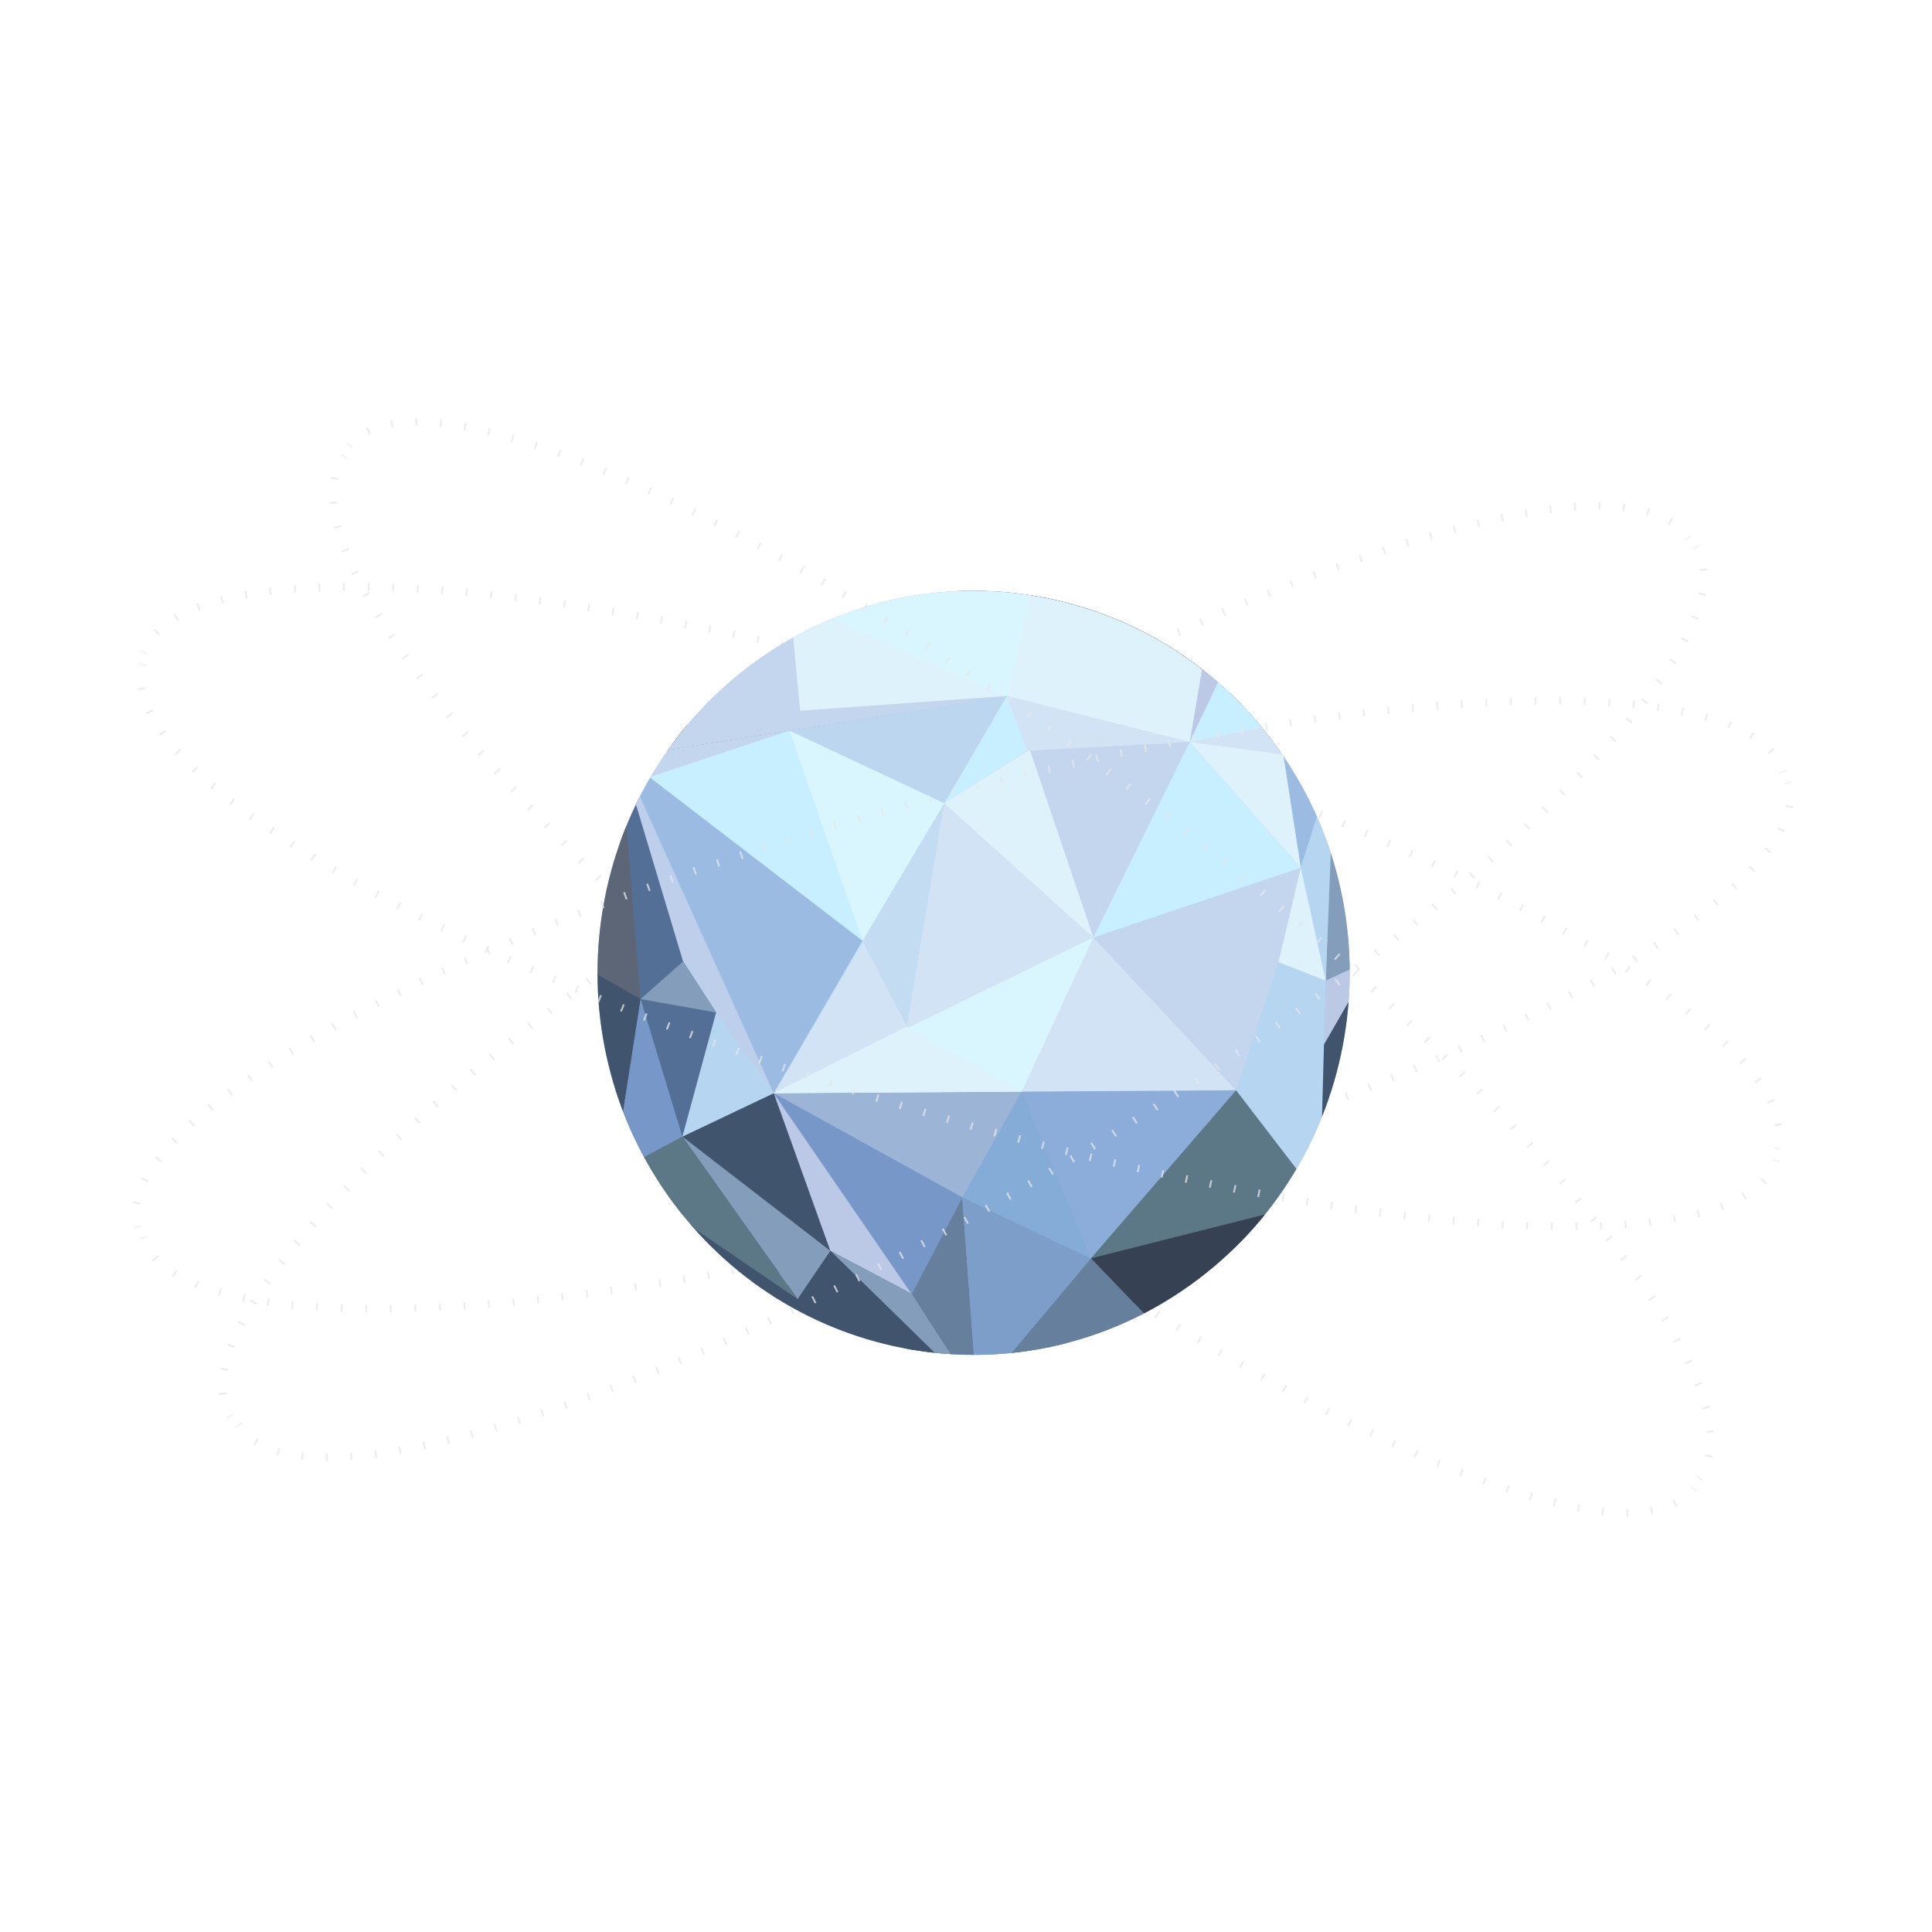
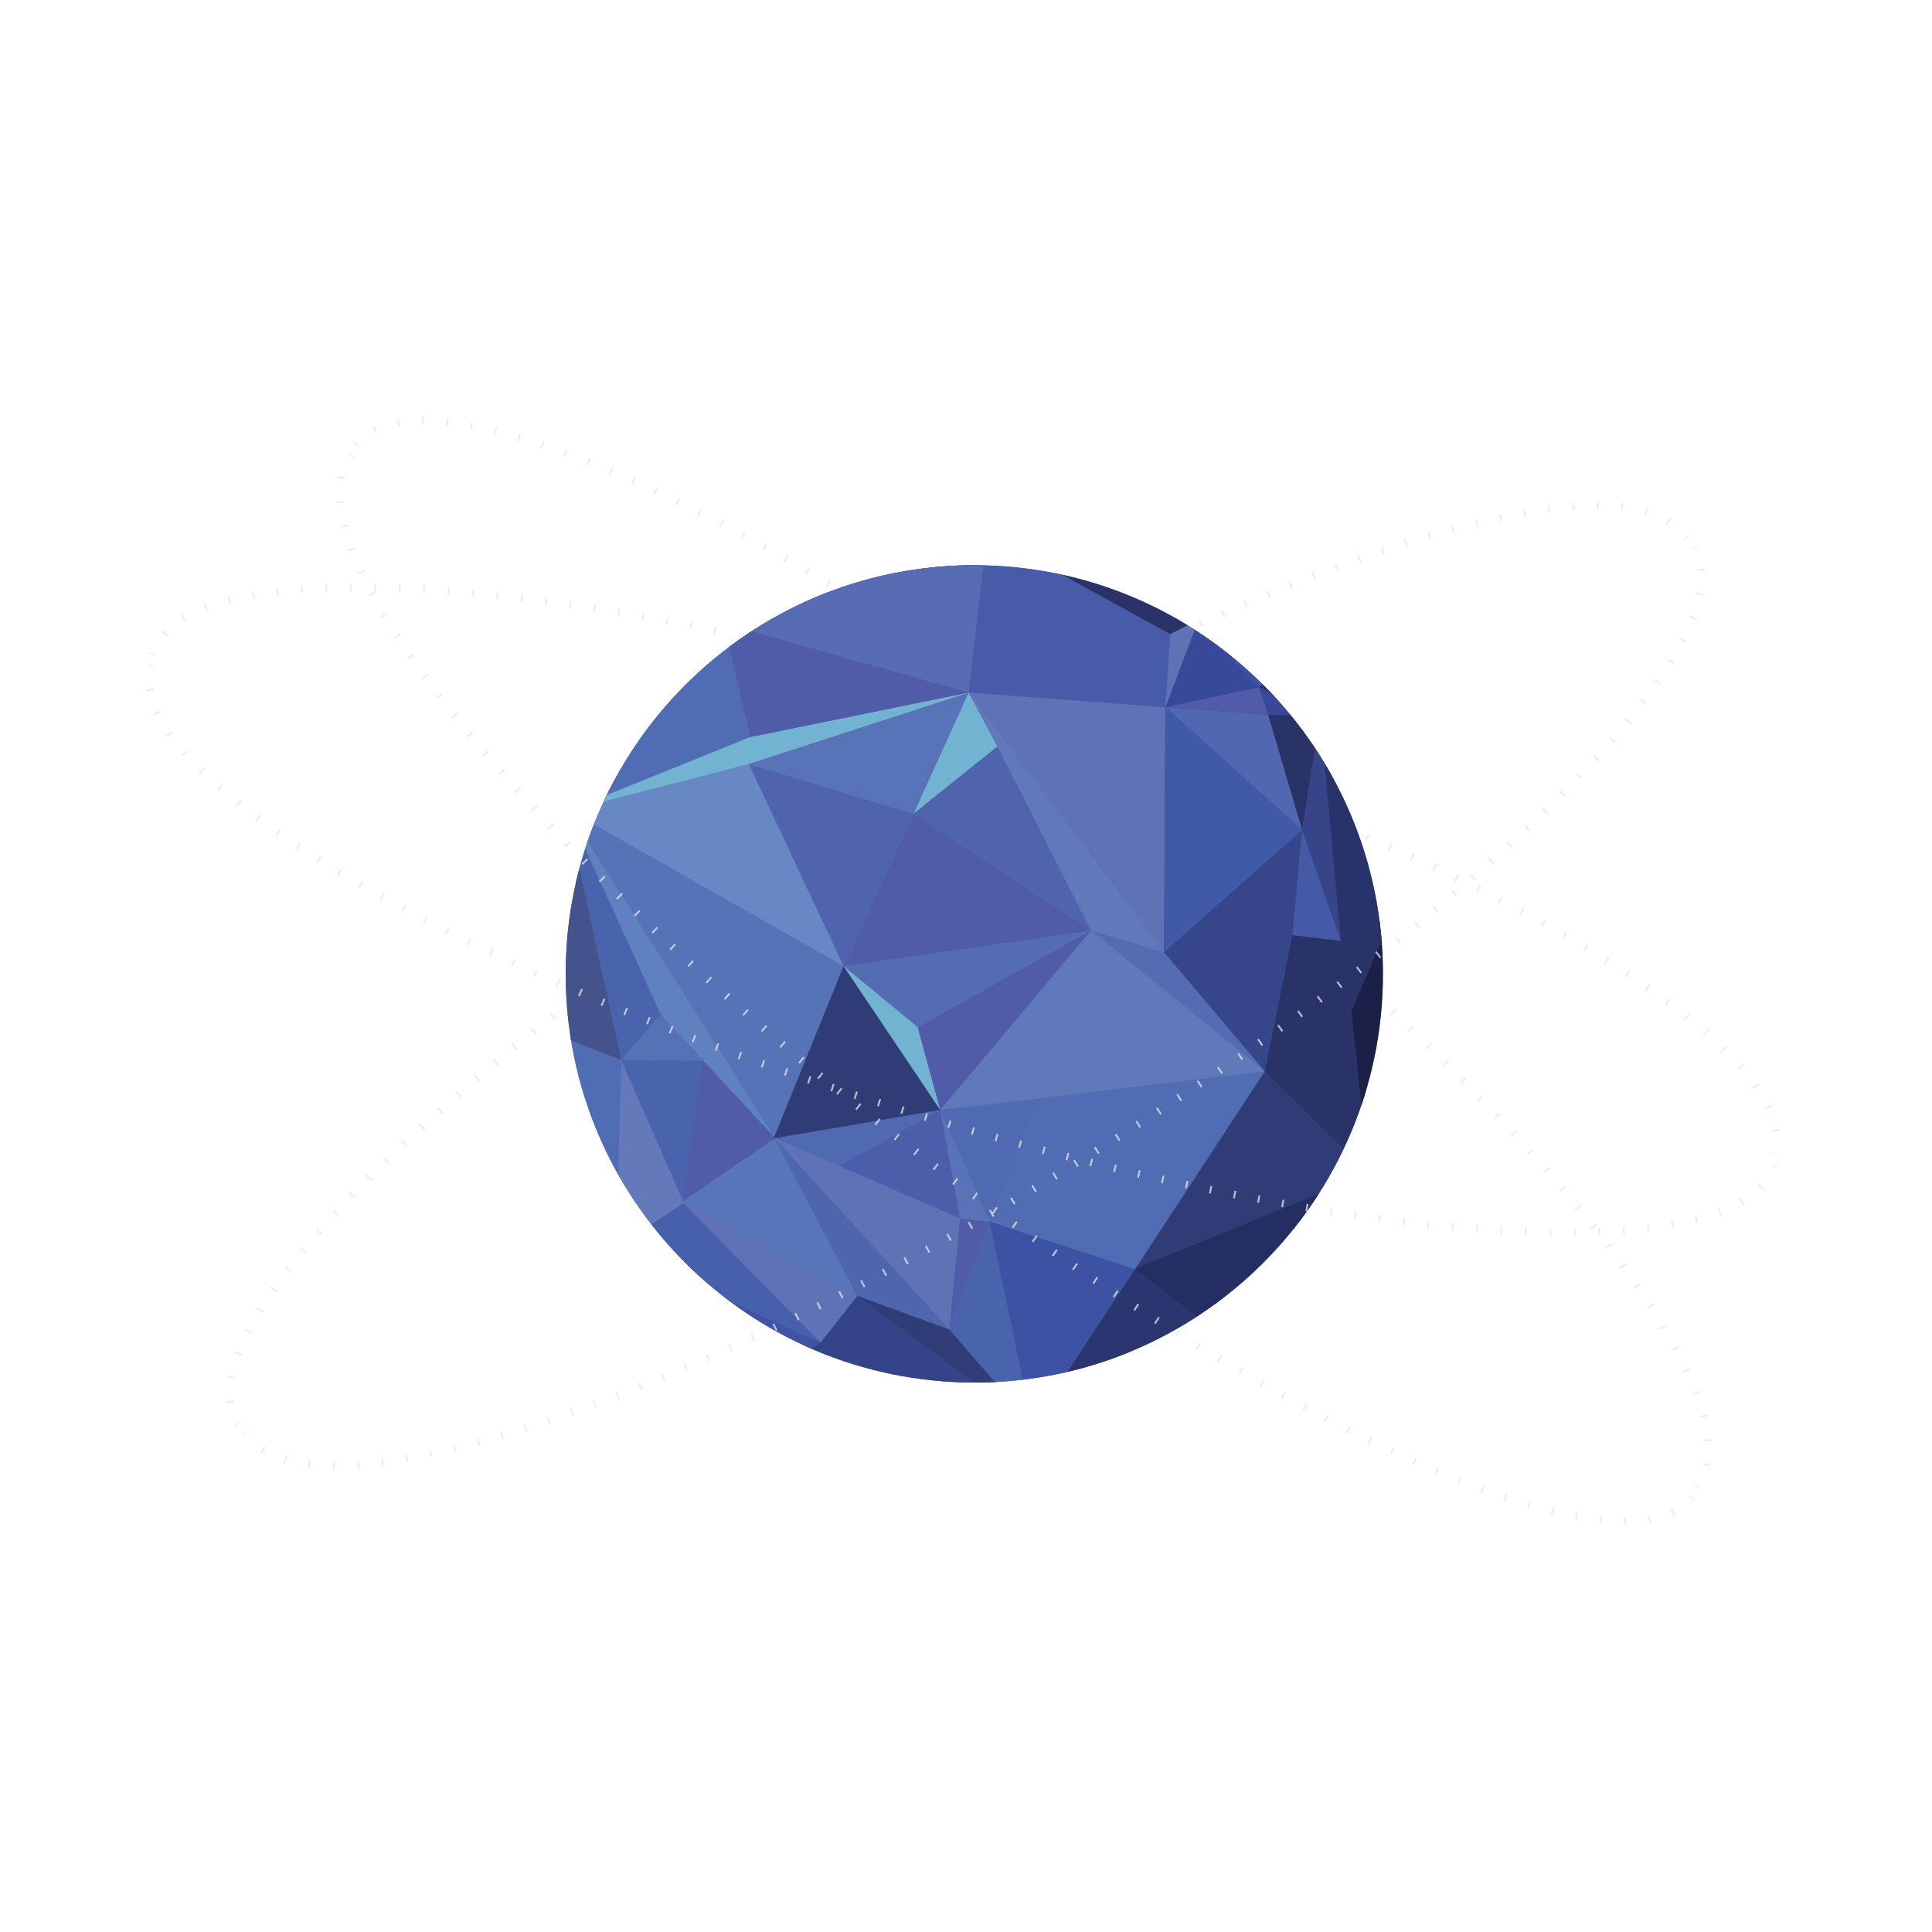
<svg xmlns="http://www.w3.org/2000/svg" xmlns:xlink="http://www.w3.org/1999/xlink" version="1.1" id="Layer_1" x="0px" y="0px" width="1024px" height="1024px" viewBox="0 0 1024 1024" enable-background="new 0 0 1024 1024" xml:space="preserve">
-   <rect x="-1104.61" y="-1389.835" display="none" width="4781.037" height="2764.835" />
-   <g id="MG_1_">
-     <g>
-       <defs>
-         <circle id="SVGID_9_" cx="1599.674" cy="514.625" r="168.07" />
-       </defs>
-       <use xlink:href="#SVGID_9_" overflow="visible" fill="#33726D" />
-       <clipPath id="SVGID_2_">
-         <use xlink:href="#SVGID_9_" overflow="visible" />
-       </clipPath>
-       <g opacity="0.3" clip-path="url(#SVGID_2_)">
-         <defs>
-           <path id="SVGID_11_" opacity="0.3" d="M1770.715,522.459c0,0-334.069,98.271-562.973-56.648c0,0,301.642,219.174,526.86,185.369      C1959.816,617.375,1770.715,522.459,1770.715,522.459z" />
-         </defs>
-         <clipPath id="SVGID_4_">
-           <use xlink:href="#SVGID_11_" overflow="visible" />
-         </clipPath>
-         <ellipse transform="matrix(-0.9453 -0.3262 0.3262 -0.9453 2687.594 1590.375)" opacity="0.74" clip-path="url(#SVGID_4_)" fill="#E6E7E8" cx="1477.142" cy="569.847" rx="543.557" ry="305.05" />
-       </g>
-     </g>
-   </g>
-   <g id="Planet__x2B__Rings_1_">
+   <rect x="-35.61" y="-1389.835" display="none" width="4781.037" height="2764.835" />
+   <g id="MG">
    <g opacity="0.74">
      <g>
-         <path fill="none" stroke="#E6E7E8" stroke-width="4" stroke-miterlimit="10" d="M947.991,414.627     c0.045,0.159,0.089,0.319,0.132,0.479" />
-         <path fill="none" stroke="#E6E7E8" stroke-width="4" stroke-miterlimit="10" stroke-dasharray="1.003,12.033" d="     M948.55,427.04c-9.875,58.11-183.118,149.048-407.229,211.009c-231.988,64.14-433.854,73.834-462.821,23.66" />
-         <path fill="none" stroke="#E6E7E8" stroke-width="4" stroke-miterlimit="10" d="M76.094,656.203     c-0.048-0.158-0.095-0.317-0.141-0.477" />
+         <path fill="none" stroke="#E6E7E8" stroke-width="4" stroke-miterlimit="10" d="M188.774,235.902     c0.102-0.131,0.204-0.26,0.308-0.388" />
+         <path fill="none" stroke="#E6E7E8" stroke-width="4" stroke-miterlimit="10" stroke-dasharray="0.999,11.983" d="     M198.375,228.086c52.813-27.181,229.033,56.712,411.78,198.73c189.072,146.932,316.131,302.454,292.386,355.627" />
+         <path fill="none" stroke="#E6E7E8" stroke-width="4" stroke-miterlimit="10" d="M899.516,787.61     c-0.099,0.132-0.199,0.263-0.3,0.394" />
      </g>
    </g>
    <g opacity="0.74">
      <g>
-         <path fill="none" stroke="#E6E7E8" stroke-width="4" stroke-miterlimit="10" d="M897.903,788.979     c-0.103,0.13-0.207,0.259-0.312,0.387" />
-         <path fill="none" stroke="#E6E7E8" stroke-width="4" stroke-miterlimit="10" stroke-dasharray="0.999,11.988" d="     M888.238,796.726c-53.167,26.936-230.565-56.208-414.541-196.952c-190.304-145.59-318.199-299.69-294.354-352.409" />
-         <path fill="none" stroke="#E6E7E8" stroke-width="4" stroke-miterlimit="10" d="M182.399,242.218     c0.1-0.132,0.201-0.262,0.303-0.392" />
+         <path fill="none" stroke="#E6E7E8" stroke-width="4" stroke-miterlimit="10" d="M80.649,346.611     c0.049-0.158,0.099-0.315,0.15-0.472" />
+         <path fill="none" stroke="#E6E7E8" stroke-width="4" stroke-miterlimit="10" stroke-dasharray="0.999,11.983" d="     M86.866,335.906c39.795-44.098,234.295-27.912,455.445,40.338c228.804,70.609,402.634,171.178,399.219,229.309" />
+         <path fill="none" stroke="#E6E7E8" stroke-width="4" stroke-miterlimit="10" d="M940.527,611.455     c-0.045,0.158-0.093,0.316-0.142,0.475" />
      </g>
    </g>
    <g opacity="0.74">
      <g>
-         <path fill="none" stroke="#E6E7E8" stroke-width="4" stroke-miterlimit="10" d="M76.372,346.059     c0.05-0.158,0.101-0.315,0.153-0.473" />
-         <path fill="none" stroke="#E6E7E8" stroke-width="4" stroke-miterlimit="10" stroke-dasharray="1.003,12.031" d="     M82.706,335.368c40.231-43.599,235.929-27.539,458.423,40.058c230.235,69.947,405.178,169.556,401.9,227.18" />
-         <path fill="none" stroke="#E6E7E8" stroke-width="4" stroke-miterlimit="10" d="M942.016,608.526     c-0.046,0.159-0.094,0.317-0.144,0.476" />
+         <path fill="none" stroke="#E6E7E8" stroke-width="4" stroke-miterlimit="10" d="M126.002,755.115     c-0.086-0.141-0.171-0.282-0.254-0.425" />
+         <path fill="none" stroke="#E6E7E8" stroke-width="4" stroke-miterlimit="10" stroke-dasharray="0.999,11.983" d="     M122.08,743.373c-6.777-59.012,133.95-194.244,331.363-315.051c204.241-124.991,394.618-188.93,435.976-147.933" />
+         <path fill="none" stroke="#E6E7E8" stroke-width="4" stroke-miterlimit="10" d="M893.184,285.045     c0.089,0.139,0.176,0.279,0.262,0.42" />
+       </g>
+     </g>
+     <g>
+       <defs>
+         <circle id="SVGID_17_" cx="516.402" cy="516.17" r="216.584" />
+       </defs>
+       <clipPath id="SVGID_2_">
+         <use xlink:href="#SVGID_17_" overflow="visible" />
+       </clipPath>
+       <circle clip-path="url(#SVGID_2_)" fill="#536CB2" cx="516.402" cy="516.17" r="216.584" />
+       <polygon clip-path="url(#SVGID_2_)" fill="#303C76" points="548.009,754.109 725.397,621.863 669.76,563.9 601.517,672.65   " />
+       <polygon clip-path="url(#SVGID_2_)" fill="#2A3367" points="725.397,621.863 670.385,567.832 699.706,379.254 722.127,501.025       " />
+       <polygon clip-path="url(#SVGID_2_)" fill="#292F32" points="300.251,430.9 520.671,281.85 512.864,368.176   " />
+       <polygon clip-path="url(#SVGID_2_)" fill="#6888C5" points="410.527,602.787 300.773,429.789 513.387,367.064   " />
+       <polygon clip-path="url(#SVGID_2_)" fill="#4A63AD" points="326.845,660.443 410.527,602.787 300.773,429.789   " />
+       <polygon clip-path="url(#SVGID_2_)" fill="#506DB3" points="402.772,599.881 670.385,567.832 547.487,755.219   " />
+       <polygon clip-path="url(#SVGID_2_)" fill="#536CB2" points="670.385,567.832 410.527,602.787 447.12,512.035 484.149,431.363     513.387,367.064   " />
+       <polygon clip-path="url(#SVGID_2_)" fill="#5876B9" points="548.009,754.109 326.845,660.443 410.527,602.787   " />
+       <polygon clip-path="url(#SVGID_2_)" fill="#334488" points="547.487,755.219 422.027,719.424 465.405,674.875   " />
+       <polygon clip-path="url(#SVGID_2_)" fill="#506DB3" points="300.773,429.789 383.667,330.498 521.191,280.734 513.387,367.064       " />
+       <polygon clip-path="url(#SVGID_2_)" fill="#36468A" points="670.385,567.832 616.975,504.732 513.387,367.064 699.706,379.254     696.21,440.16   " />
+       <polygon clip-path="url(#SVGID_2_)" fill="#5F72B5" points="616.975,504.732 617.682,374.855 504.735,363.225   " />
+       <polygon clip-path="url(#SVGID_2_)" fill="#485BA8" points="513.387,367.064 517.27,279.074 699.706,379.254 617.682,374.855       " />
+       <polygon clip-path="url(#SVGID_2_)" fill="#242E62" points="725.397,621.863 646.772,707.412 601.517,672.65   " />
+       <polygon clip-path="url(#SVGID_2_)" fill="#2B3671" points="646.772,707.412 547.147,755.17 601.517,672.65   " />
+       <polygon clip-path="url(#SVGID_2_)" fill="#576CB2" points="378.839,331.254 513.387,367.064 523.738,278.125   " />
+       <polygon clip-path="url(#SVGID_2_)" fill="#4F6AB1" points="503.121,704.652 549.033,583.979 498.338,588.236 410.232,602.986       " />
+       <polygon clip-path="url(#SVGID_2_)" fill="#4963AC" points="547.147,755.17 503.121,704.652 524.441,647.447   " />
+       <polygon clip-path="url(#SVGID_2_)" fill="#3D52A3" points="524.441,647.447 601.517,672.65 547.147,755.17   " />
+       <polygon clip-path="url(#SVGID_2_)" fill="#515CA8" points="524.441,647.447 508.837,645.725 503.121,704.652   " />
+       <polygon clip-path="url(#SVGID_2_)" fill="#5F72B5" points="508.837,645.725 410.232,602.986 503.121,704.652   " />
+       <polygon clip-path="url(#SVGID_2_)" fill="#5873B7" points="508.837,645.725 498.338,588.236 524.441,647.447   " />
+       <polygon clip-path="url(#SVGID_2_)" fill="#4C5DA9" points="508.837,645.725 498.338,588.236 445.049,618.057   " />
+       <polygon clip-path="url(#SVGID_2_)" fill="#4D66AE" points="503.121,704.652 454.332,686.936 410.232,602.986   " />
+       <polygon clip-path="url(#SVGID_2_)" fill="#303C76" points="503.121,704.652 547.147,755.17 454.332,686.936   " />
+       <polygon clip-path="url(#SVGID_2_)" fill="#4153A3" points="325.771,661.26 422.027,719.424 434.893,711.652   " />
+       <polygon clip-path="url(#SVGID_2_)" fill="#5F72B5" points="454.332,686.936 434.893,711.652 361.564,636.98   " />
+       <polygon clip-path="url(#SVGID_2_)" fill="#4660AB" points="361.564,636.98 326.782,661.908 434.893,711.652   " />
+       <polygon clip-path="url(#SVGID_2_)" fill="#506DB3" points="325.771,661.26 292.812,546.414 329.293,561.947   " />
+       <polygon clip-path="url(#SVGID_2_)" fill="#44538C" points="300.754,431.635 292.702,547.381 329.293,561.947   " />
+       <polygon clip-path="url(#SVGID_2_)" fill="#2A3367" points="699.706,379.254 690.115,439.93 672.115,378.82   " />
+       <polygon clip-path="url(#SVGID_2_)" fill="#28336B" points="699.706,379.254 746.235,499.615 710.7,498.695   " />
+       <polygon clip-path="url(#SVGID_2_)" fill="#364588" points="710.7,498.695 690.115,439.93 699.706,379.254   " />
+       <polygon clip-path="url(#SVGID_2_)" fill="#2A3367" points="737.901,484.584 716.335,535.992 710.7,498.695   " />
+       <polygon clip-path="url(#SVGID_2_)" fill="#455AA7" points="710.7,498.695 684.982,495.666 690.115,439.93   " />
+       <polygon clip-path="url(#SVGID_2_)" fill="#2D3368" points="699.706,379.254 681.641,354.102 667.115,364.375   " />
+       <polygon clip-path="url(#SVGID_2_)" fill="#394999" points="672.115,378.82 667.115,364.375 699.706,379.254   " />
+       <polygon clip-path="url(#SVGID_2_)" fill="#1A2048" points="725.397,621.863 716.335,535.992 737.901,484.584   " />
+       <polygon clip-path="url(#SVGID_2_)" fill="#3E51A2" points="667.115,364.375 635.12,328.619 681.641,354.102   " />
+       <polygon clip-path="url(#SVGID_2_)" fill="#2B326A" points="515.458,278.469 635.12,328.619 620.314,336.139   " />
+       <polygon clip-path="url(#SVGID_2_)" fill="#394999" points="667.115,364.375 617.682,374.855 635.12,328.619   " />
+       <polygon clip-path="url(#SVGID_2_)" fill="#5F72B5" points="620.314,336.139 617.682,374.855 635.12,328.619   " />
+       <polygon clip-path="url(#SVGID_2_)" fill="#5167AF" points="690.115,439.93 617.682,374.855 672.115,378.82   " />
+       <polygon clip-path="url(#SVGID_2_)" fill="#515CA8" points="672.115,378.82 667.115,364.375 617.682,374.855   " />
+       <polygon clip-path="url(#SVGID_2_)" fill="#73B3D2" points="513.387,367.064 484.149,431.363 528.683,395.654   " />
+       <polygon clip-path="url(#SVGID_2_)" fill="#5873B7" points="484.149,431.363 396.865,404.912 513.387,367.064   " />
+       <polygon clip-path="url(#SVGID_2_)" fill="#73B3D2" points="300.773,429.789 397.67,390.635 513.387,367.064 396.865,404.912       " />
+       <polygon clip-path="url(#SVGID_2_)" fill="#515CA8" points="361.564,636.98 374.978,546.463 410.847,603.281   " />
+       <polygon clip-path="url(#SVGID_2_)" fill="#6479BA" points="329.293,561.947 362.425,637.559 326.324,661.559   " />
+       <polygon clip-path="url(#SVGID_2_)" fill="#6081C0" points="411.186,603.604 350.373,537.996 300.518,428.773   " />
+       <polyline clip-path="url(#SVGID_2_)" fill="#5572B6" points="349.971,537.643 329.293,561.947 372.791,562.191 350.373,537.996       " />
+       <polygon clip-path="url(#SVGID_2_)" fill="#515CA8" points="383.667,330.498 397.67,390.635 513.387,367.064   " />
+       <polygon clip-path="url(#SVGID_2_)" fill="#5F79BB" points="578.304,493.162 498.338,588.236 670.385,567.832   " />
+       <polygon clip-path="url(#SVGID_2_)" fill="#4F64AD" points="528.683,395.654 484.149,431.363 578.304,493.162   " />
+       <polygon clip-path="url(#SVGID_2_)" fill="#5773B7" points="447.12,512.035 300.518,428.773 410.527,602.787   " />
+       <polygon clip-path="url(#SVGID_2_)" fill="#5F79BB" points="513.387,367.064 616.975,504.732 578.304,493.162 528.683,395.654       " />
+       <polygon clip-path="url(#SVGID_2_)" fill="#415AA7" points="616.975,504.732 690.115,439.93 617.682,374.855   " />
+       <polygon clip-path="url(#SVGID_2_)" fill="#4F64AD" points="447.12,512.035 484.149,431.363 396.865,404.912   " />
+       <polygon clip-path="url(#SVGID_2_)" fill="#303C76" points="447.12,512.035 498.338,588.236 410.006,603.41   " />
+       <polygon clip-path="url(#SVGID_2_)" fill="#515CA8" points="447.12,512.035 484.149,431.363 578.304,493.162   " />
+       <polygon clip-path="url(#SVGID_2_)" fill="#73B3D2" points="447.12,512.035 498.338,588.236 486.434,544.434   " />
+       <polygon clip-path="url(#SVGID_2_)" fill="#515CA8" points="486.434,544.434 578.304,493.162 498.338,588.236   " />
+     </g>
+     <g opacity="0.74">
+       <g>
+         <path fill="none" stroke="#E6E7E8" stroke-width="4" stroke-miterlimit="10" d="M896.709,793.533     c-0.102,0.131-0.204,0.26-0.308,0.389" />
+         <path fill="none" stroke="#E6E7E8" stroke-width="4" stroke-miterlimit="10" stroke-dasharray="0.999,11.983" d="     M887.109,801.351c-52.812,27.183-229.031-56.717-411.781-198.735C286.26,455.686,159.203,300.166,182.945,246.994" />
+         <path fill="none" stroke="#E6E7E8" stroke-width="4" stroke-miterlimit="10" d="M185.97,241.827     c0.099-0.132,0.198-0.263,0.3-0.394" />
      </g>
    </g>
    <g opacity="0.74">
      <g>
-         <path fill="none" stroke="#E6E7E8" stroke-width="4" stroke-miterlimit="10" d="M122.029,750.902     c-0.087-0.141-0.173-0.281-0.257-0.423" />
-         <path fill="none" stroke="#E6E7E8" stroke-width="4" stroke-miterlimit="10" stroke-dasharray="1,12.004" d="     M118.068,739.156c-6.632-58.54,134.985-192.466,333.598-312.119c205.572-123.85,397.193-187.21,438.874-146.627" />
-         <path fill="none" stroke="#E6E7E8" stroke-width="4" stroke-miterlimit="10" d="M894.351,285.041     c0.09,0.14,0.179,0.279,0.266,0.42" />
-       </g>
-     </g>
-     <g>
-       <defs>
-         <path id="SVGID_15_" d="M400.718,350.473c89.79-64.693,214.206-43.197,277.89,48.012     c63.688,91.209,42.525,217.592-47.268,282.283c-89.789,64.691-214.205,43.195-277.889-48.014     C289.765,541.545,310.93,415.162,400.718,350.473z" />
-       </defs>
-       <clipPath id="SVGID_6_">
-         <use xlink:href="#SVGID_15_" overflow="visible" />
-       </clipPath>
-       <path clip-path="url(#SVGID_6_)" fill="#9CBBE2" d="M400.718,350.473c89.79-64.693,214.206-43.197,277.89,48.012    c63.688,91.209,42.525,217.592-47.268,282.283c-89.789,64.691-214.205,43.195-277.889-48.014    C289.765,541.545,310.93,415.162,400.718,350.473z" />
-       <polygon clip-path="url(#SVGID_6_)" fill="#BBC8E6" points="728.096,507.857 698.516,560.781 697.652,515.619   " />
-       <path clip-path="url(#SVGID_6_)" fill="#26322C" d="M533.725,369.963" />
-       <path clip-path="url(#SVGID_6_)" fill="#736D2E" d="M409.229,579.174" />
-       <polygon clip-path="url(#SVGID_6_)" fill="#292F32" points="328.771,402.408 551.623,289.604 533.725,369.963   " />
-       <path clip-path="url(#SVGID_6_)" fill="#0B132D" d="M673.688,550.545" />
-       <g clip-path="url(#SVGID_6_)">
-         <g>
-           <path fill="#0B132D" d="M636.908,412.782c0.858,0,2.002-1.303,0.696-1.303C636.746,411.479,635.602,412.782,636.908,412.782      L636.908,412.782z" />
-         </g>
-       </g>
-       <polygon clip-path="url(#SVGID_6_)" fill="#0D1321" points="533.725,369.963 551.623,289.604 705.047,404.814   " />
-       <line clip-path="url(#SVGID_6_)" fill="#8E8239" x1="461.192" y1="655.17" x2="518.404" y2="738.98" />
-       <polygon clip-path="url(#SVGID_6_)" fill="#C7EFFF" points="410.109,579.412 329.396,401.428 534.349,368.979   " />
-       <polygon clip-path="url(#SVGID_6_)" fill="#546F96" points="325.111,622.025 410.109,579.412 329.396,401.428   " />
-       <polygon clip-path="url(#SVGID_6_)" fill="#8CACDA" points="410.109,579.412 655.198,577.832 518.694,738.004   " />
-       <path clip-path="url(#SVGID_6_)" fill="#26322C" d="M534.349,368.979" />
-       <polygon clip-path="url(#SVGID_6_)" fill="#D1E3F4" points="655.198,577.832 541.512,578.578 410.109,579.412 534.349,368.979     579.98,495.953   " />
-       <polygon clip-path="url(#SVGID_6_)" fill="#5C7785" points="518.694,738.004 699.561,635.641 655.198,577.832 578.211,666.955       " />
-       <polygon clip-path="url(#SVGID_6_)" fill="#40546E" points="518.694,738.004 325.111,622.025 361.68,602.441 410.109,579.412       " />
-       <polygon clip-path="url(#SVGID_6_)" fill="#C4D6EE" points="329.396,401.428 418.538,318.264 552.24,288.617 534.349,368.979       " />
-       <path clip-path="url(#SVGID_6_)" fill="#0B132D" d="M674.312,549.564" />
-       <polygon clip-path="url(#SVGID_6_)" fill="#B5D5F0" points="699.561,635.641 655.198,577.832 705.668,403.824   " />
-       <g clip-path="url(#SVGID_6_)">
-         <g>
-           <path fill="#0B132D" d="M637.525,411.802c0.857,0,2.002-1.303,0.696-1.303C637.364,410.499,636.219,411.802,637.525,411.802      L637.525,411.802z" />
-         </g>
-       </g>
-       <polygon clip-path="url(#SVGID_6_)" fill="#C4D6EE" points="655.198,577.832 579.495,496.877 534.349,368.979 705.668,403.824     689.438,459.898 677.638,509.936   " />
-       <polygon clip-path="url(#SVGID_6_)" fill="#DEF2FC" points="533.324,369.84 552.24,288.617 705.668,403.824 630.603,393.254   " />
-       <line clip-path="url(#SVGID_6_)" fill="#8E8239" x1="461.809" y1="654.188" x2="519.024" y2="737.994" />
-       <polygon clip-path="url(#SVGID_6_)" fill="#364154" points="699.507,636.363 616.073,706.385 578.211,666.955   " />
-       <polygon clip-path="url(#SVGID_6_)" fill="#657F9C" points="616.073,706.385 517.765,738.898 578.211,666.955   " />
-       <polygon clip-path="url(#SVGID_6_)" fill="#D9F6FF" points="418.382,319.66 533.537,370.203 552.143,289.859   " />
-       <polygon clip-path="url(#SVGID_6_)" fill="#9CB4D6" points="483.162,685.777 541.512,578.578 410.109,579.412   " />
-       <polygon clip-path="url(#SVGID_6_)" fill="#657F9C" points="517.765,738.898 483.162,685.777 510,634.555   " />
-       <polygon clip-path="url(#SVGID_6_)" fill="#7D9EC8" points="510,634.555 578.211,666.955 517.765,738.898   " />
-       <polygon clip-path="url(#SVGID_6_)" fill="#BBC8E6" points="483.162,685.777 440.094,662.969 410.109,579.412   " />
-       <polygon clip-path="url(#SVGID_6_)" fill="#849DBA" points="483.162,685.777 517.765,738.898 440.094,662.969   " />
-       <polygon clip-path="url(#SVGID_6_)" fill="#40546E" points="518.578,739.791 406.119,689.529 440.094,662.969   " />
-       <polygon clip-path="url(#SVGID_6_)" fill="#40546E" points="325.111,622.025 406.119,689.529 419.012,683.82   " />
-       <polygon clip-path="url(#SVGID_6_)" fill="#849DBA" points="440.094,662.969 422.745,688.518 361.68,602.441   " />
-       <polygon clip-path="url(#SVGID_6_)" fill="#5C7785" points="361.68,602.441 325.111,622.025 422.745,688.518   " />
-       <polygon clip-path="url(#SVGID_6_)" fill="#40546E" points="325.111,622.025 307.617,510.314 339.538,529.523   " />
-       <polygon clip-path="url(#SVGID_6_)" fill="#5D6677" points="329.144,403.168 307.394,511.211 339.538,529.523   " />
-       <polygon clip-path="url(#SVGID_6_)" fill="#9CBBE2" points="707.158,404.025 689.438,459.898 680.13,399.959   " />
-       <polygon clip-path="url(#SVGID_6_)" fill="#849DBA" points="707.158,404.025 728.096,507.857 702.682,519.768   " />
-       <polygon clip-path="url(#SVGID_6_)" fill="#B5D5F0" points="702.682,519.768 689.438,459.898 707.158,404.025   " />
-       <polygon clip-path="url(#SVGID_6_)" fill="#DEF2FC" points="702.682,519.768 677.638,509.936 689.438,459.898   " />
-       <polygon clip-path="url(#SVGID_6_)" fill="#BBC8E6" points="707.158,404.025 692.014,377.859 677.686,383.66   " />
-       <polygon clip-path="url(#SVGID_6_)" fill="#5C7785" points="680.13,399.959 677.686,383.66 707.158,404.025   " />
-       <polygon clip-path="url(#SVGID_6_)" fill="#40546E" points="699.507,636.363 701.75,553.592 728.096,507.857   " />
-       <polygon clip-path="url(#SVGID_6_)" fill="#7697C8" points="677.686,383.66 652.01,348.018 692.014,377.859   " />
-       <polygon clip-path="url(#SVGID_6_)" fill="#DEF2FC" points="552.297,288.461 652.01,348.018 637.348,353.252   " />
-       <polygon clip-path="url(#SVGID_6_)" fill="#C7EFFF" points="677.686,383.66 630.603,393.254 652.01,348.018   " />
-       <polygon clip-path="url(#SVGID_6_)" fill="#BBC8E6" points="637.348,353.252 630.603,393.254 652.01,348.018   " />
-       <polygon clip-path="url(#SVGID_6_)" fill="#DEF2FC" points="689.438,459.898 630.603,393.254 680.13,399.959   " />
-       <polygon clip-path="url(#SVGID_6_)" fill="#D1E3F4" points="680.13,399.959 677.686,383.66 630.603,393.254   " />
-       <polygon clip-path="url(#SVGID_6_)" fill="#C7EFFF" points="533.695,368.807 500.476,425.785 544.468,397.885   " />
-       <polygon clip-path="url(#SVGID_6_)" fill="#BDD6EF" points="500.476,425.785 418.334,387.268 533.695,368.807   " />
-       <polygon clip-path="url(#SVGID_6_)" fill="#C4D6EE" points="329.396,401.428 424.103,376.684 533.695,368.807   " />
-       <polygon clip-path="url(#SVGID_6_)" fill="#B5D5F0" points="361.68,602.441 379.556,536.654 383.826,520.662 410.109,579.412       " />
-       <polygon clip-path="url(#SVGID_6_)" fill="#7697C8" points="339.538,529.523 361.68,602.441 325.111,622.025   " />
-       <polygon clip-path="url(#SVGID_6_)" fill="#BDCFEB" points="410.109,579.412 379.556,536.654 362.047,509.602 329.282,400.439       " />
-       <polygon clip-path="url(#SVGID_6_)" fill="#849DBA" points="362.047,509.602 379.556,536.654 339.538,529.523   " />
-       <polygon clip-path="url(#SVGID_6_)" fill="#DEF2FC" points="418.538,318.264 424.103,376.684 533.748,368.824   " />
-       <polygon clip-path="url(#SVGID_6_)" fill="#D9F6FF" points="579.495,496.877 410.109,579.412 541.512,578.578   " />
-       <polygon clip-path="url(#SVGID_6_)" fill="#DEF2FC" points="545.814,397.389 500.476,425.785 579.495,496.877   " />
-       <polygon clip-path="url(#SVGID_6_)" fill="#9CBBE2" points="457.179,498.684 329.282,400.439 410.109,579.412   " />
-       <polygon clip-path="url(#SVGID_6_)" fill="#C7EFFF" points="579.495,496.877 689.438,459.898 630.603,393.254   " />
-       <polygon clip-path="url(#SVGID_6_)" fill="#D1E3F4" points="533.695,368.807 630.603,393.254 544.468,397.885   " />
-       <polygon clip-path="url(#SVGID_6_)" fill="#D9F6FF" points="457.179,498.684 418.334,387.268 500.476,425.785   " />
-       <polygon clip-path="url(#SVGID_6_)" fill="#C4D6EE" points="418.334,387.268 333.625,415.453 353.348,397.875   " />
-       <polygon clip-path="url(#SVGID_6_)" fill="#7697C8" points="510,634.555 410.109,579.412 483.162,685.777   " />
-       <polygon clip-path="url(#SVGID_6_)" fill="#84ACD6" points="578.211,666.955 541.512,578.578 510,634.555   " />
-       <polygon clip-path="url(#SVGID_6_)" fill="#DEF2FC" points="541.512,578.578 480.697,544.113 410.109,579.412   " />
-       <polygon clip-path="url(#SVGID_6_)" fill="#C3DCF2" points="480.697,544.113 500.476,425.785 457.179,498.684   " />
-     </g>
-     <g opacity="0.74">
-       <g>
-         <path fill="none" stroke="#E6E7E8" stroke-width="4" stroke-miterlimit="10" d="M898.936,289.721     c0.087,0.141,0.173,0.281,0.257,0.423" />
-         <path fill="none" stroke="#E6E7E8" stroke-width="4" stroke-miterlimit="10" stroke-dasharray="1,12.003" d="     M902.897,301.467c6.633,58.535-134.99,192.461-333.6,312.113C363.725,737.426,172.106,800.789,130.426,760.209" />
-         <path fill="none" stroke="#E6E7E8" stroke-width="4" stroke-miterlimit="10" d="M126.615,755.578     c-0.09-0.14-0.179-0.279-0.266-0.42" />
+         <path fill="none" stroke="#E6E7E8" stroke-width="4" stroke-miterlimit="10" d="M897.737,289.762     c0.086,0.141,0.171,0.282,0.255,0.425" />
+         <path fill="none" stroke="#E6E7E8" stroke-width="4" stroke-miterlimit="10" stroke-dasharray="0.999,11.983" d="     M901.659,301.504c6.775,59.007-133.956,194.238-331.366,315.045C366.053,741.538,175.679,805.475,134.32,764.482" />
+         <path fill="none" stroke="#E6E7E8" stroke-width="4" stroke-miterlimit="10" d="M130.554,759.828     c-0.088-0.139-0.176-0.279-0.262-0.42" />
      </g>
    </g>
    <g opacity="0.74">
      <g>
-         <path fill="none" stroke="#E6E7E8" stroke-width="4" stroke-miterlimit="10" d="M941.482,615.006     c-0.049,0.158-0.101,0.315-0.153,0.473" />
-         <path fill="none" stroke="#E6E7E8" stroke-width="4" stroke-miterlimit="10" stroke-dasharray="1.003,12.031" d="     M935.149,625.697c-40.229,43.6-235.927,27.534-458.425-40.061C246.492,515.693,71.551,416.082,74.826,358.461" />
-         <path fill="none" stroke="#E6E7E8" stroke-width="4" stroke-miterlimit="10" d="M75.838,352.54     c0.046-0.159,0.094-0.317,0.144-0.476" />
-       </g>
-     </g>
-     <g opacity="0.74">
-       <g>
-         <path fill="none" stroke="#E6E7E8" stroke-width="4" stroke-miterlimit="10" d="M185.224,236.344     c0.103-0.13,0.207-0.259,0.312-0.387" />
-         <path fill="none" stroke="#E6E7E8" stroke-width="4" stroke-miterlimit="10" stroke-dasharray="0.999,11.988" d="M194.89,228.597     c53.168-26.935,230.568,56.203,414.54,196.948C799.735,571.137,927.632,725.236,903.785,777.96" />
-         <path fill="none" stroke="#E6E7E8" stroke-width="4" stroke-miterlimit="10" d="M900.729,783.106     c-0.1,0.132-0.201,0.262-0.303,0.392" />
-       </g>
-     </g>
-     <g opacity="0.74">
-       <g>
-         <path fill="none" stroke="#E6E7E8" stroke-width="4" stroke-miterlimit="10" d="M72.975,650.473     c-0.045-0.159-0.089-0.319-0.132-0.479" />
-         <path fill="none" stroke="#E6E7E8" stroke-width="4" stroke-miterlimit="10" stroke-dasharray="1.003,12.033" d="     M72.416,638.059c9.875-58.109,183.114-149.049,407.228-211.012c231.988-64.14,433.855-73.834,462.822-23.658" />
-         <path fill="none" stroke="#E6E7E8" stroke-width="4" stroke-miterlimit="10" d="M944.871,408.895     c0.048,0.158,0.095,0.317,0.141,0.477" />
+         <path fill="none" stroke="#E6E7E8" stroke-width="4" stroke-miterlimit="10" d="M939.999,617.992     c-0.048,0.158-0.099,0.315-0.15,0.472" />
+         <path fill="none" stroke="#E6E7E8" stroke-width="4" stroke-miterlimit="10" stroke-dasharray="0.999,11.983" d="     M933.781,628.697c-39.794,44.095-234.295,27.904-455.445-40.342C249.533,517.744,75.704,417.176,79.118,359.047" />
+         <path fill="none" stroke="#E6E7E8" stroke-width="4" stroke-miterlimit="10" d="M80.121,353.145     c0.046-0.158,0.093-0.316,0.142-0.475" />
      </g>
    </g>
  </g>
</svg>
